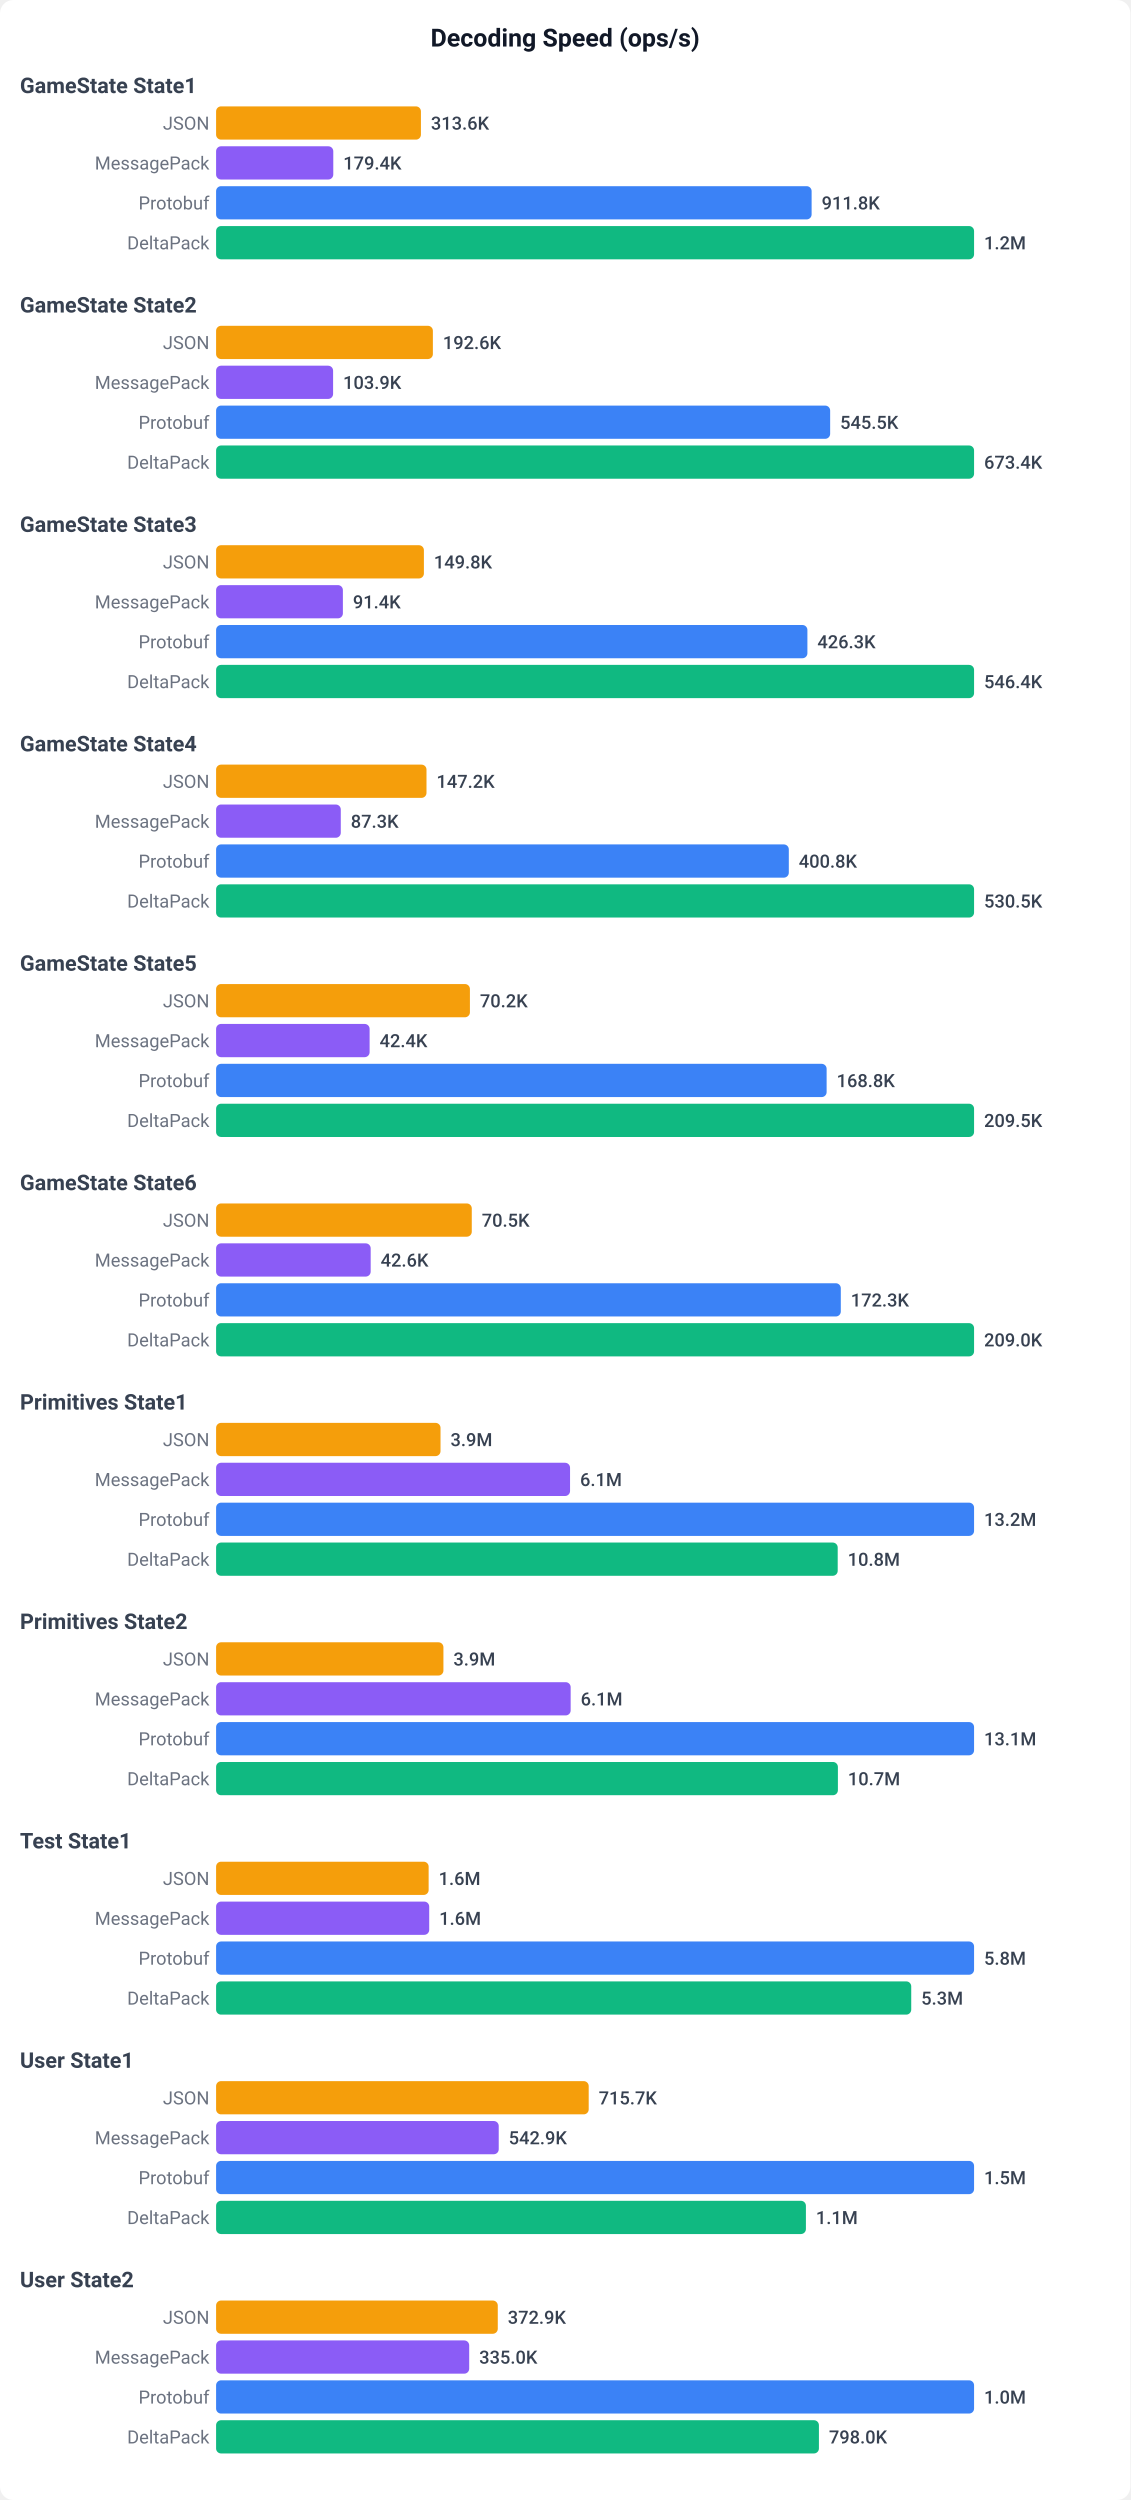
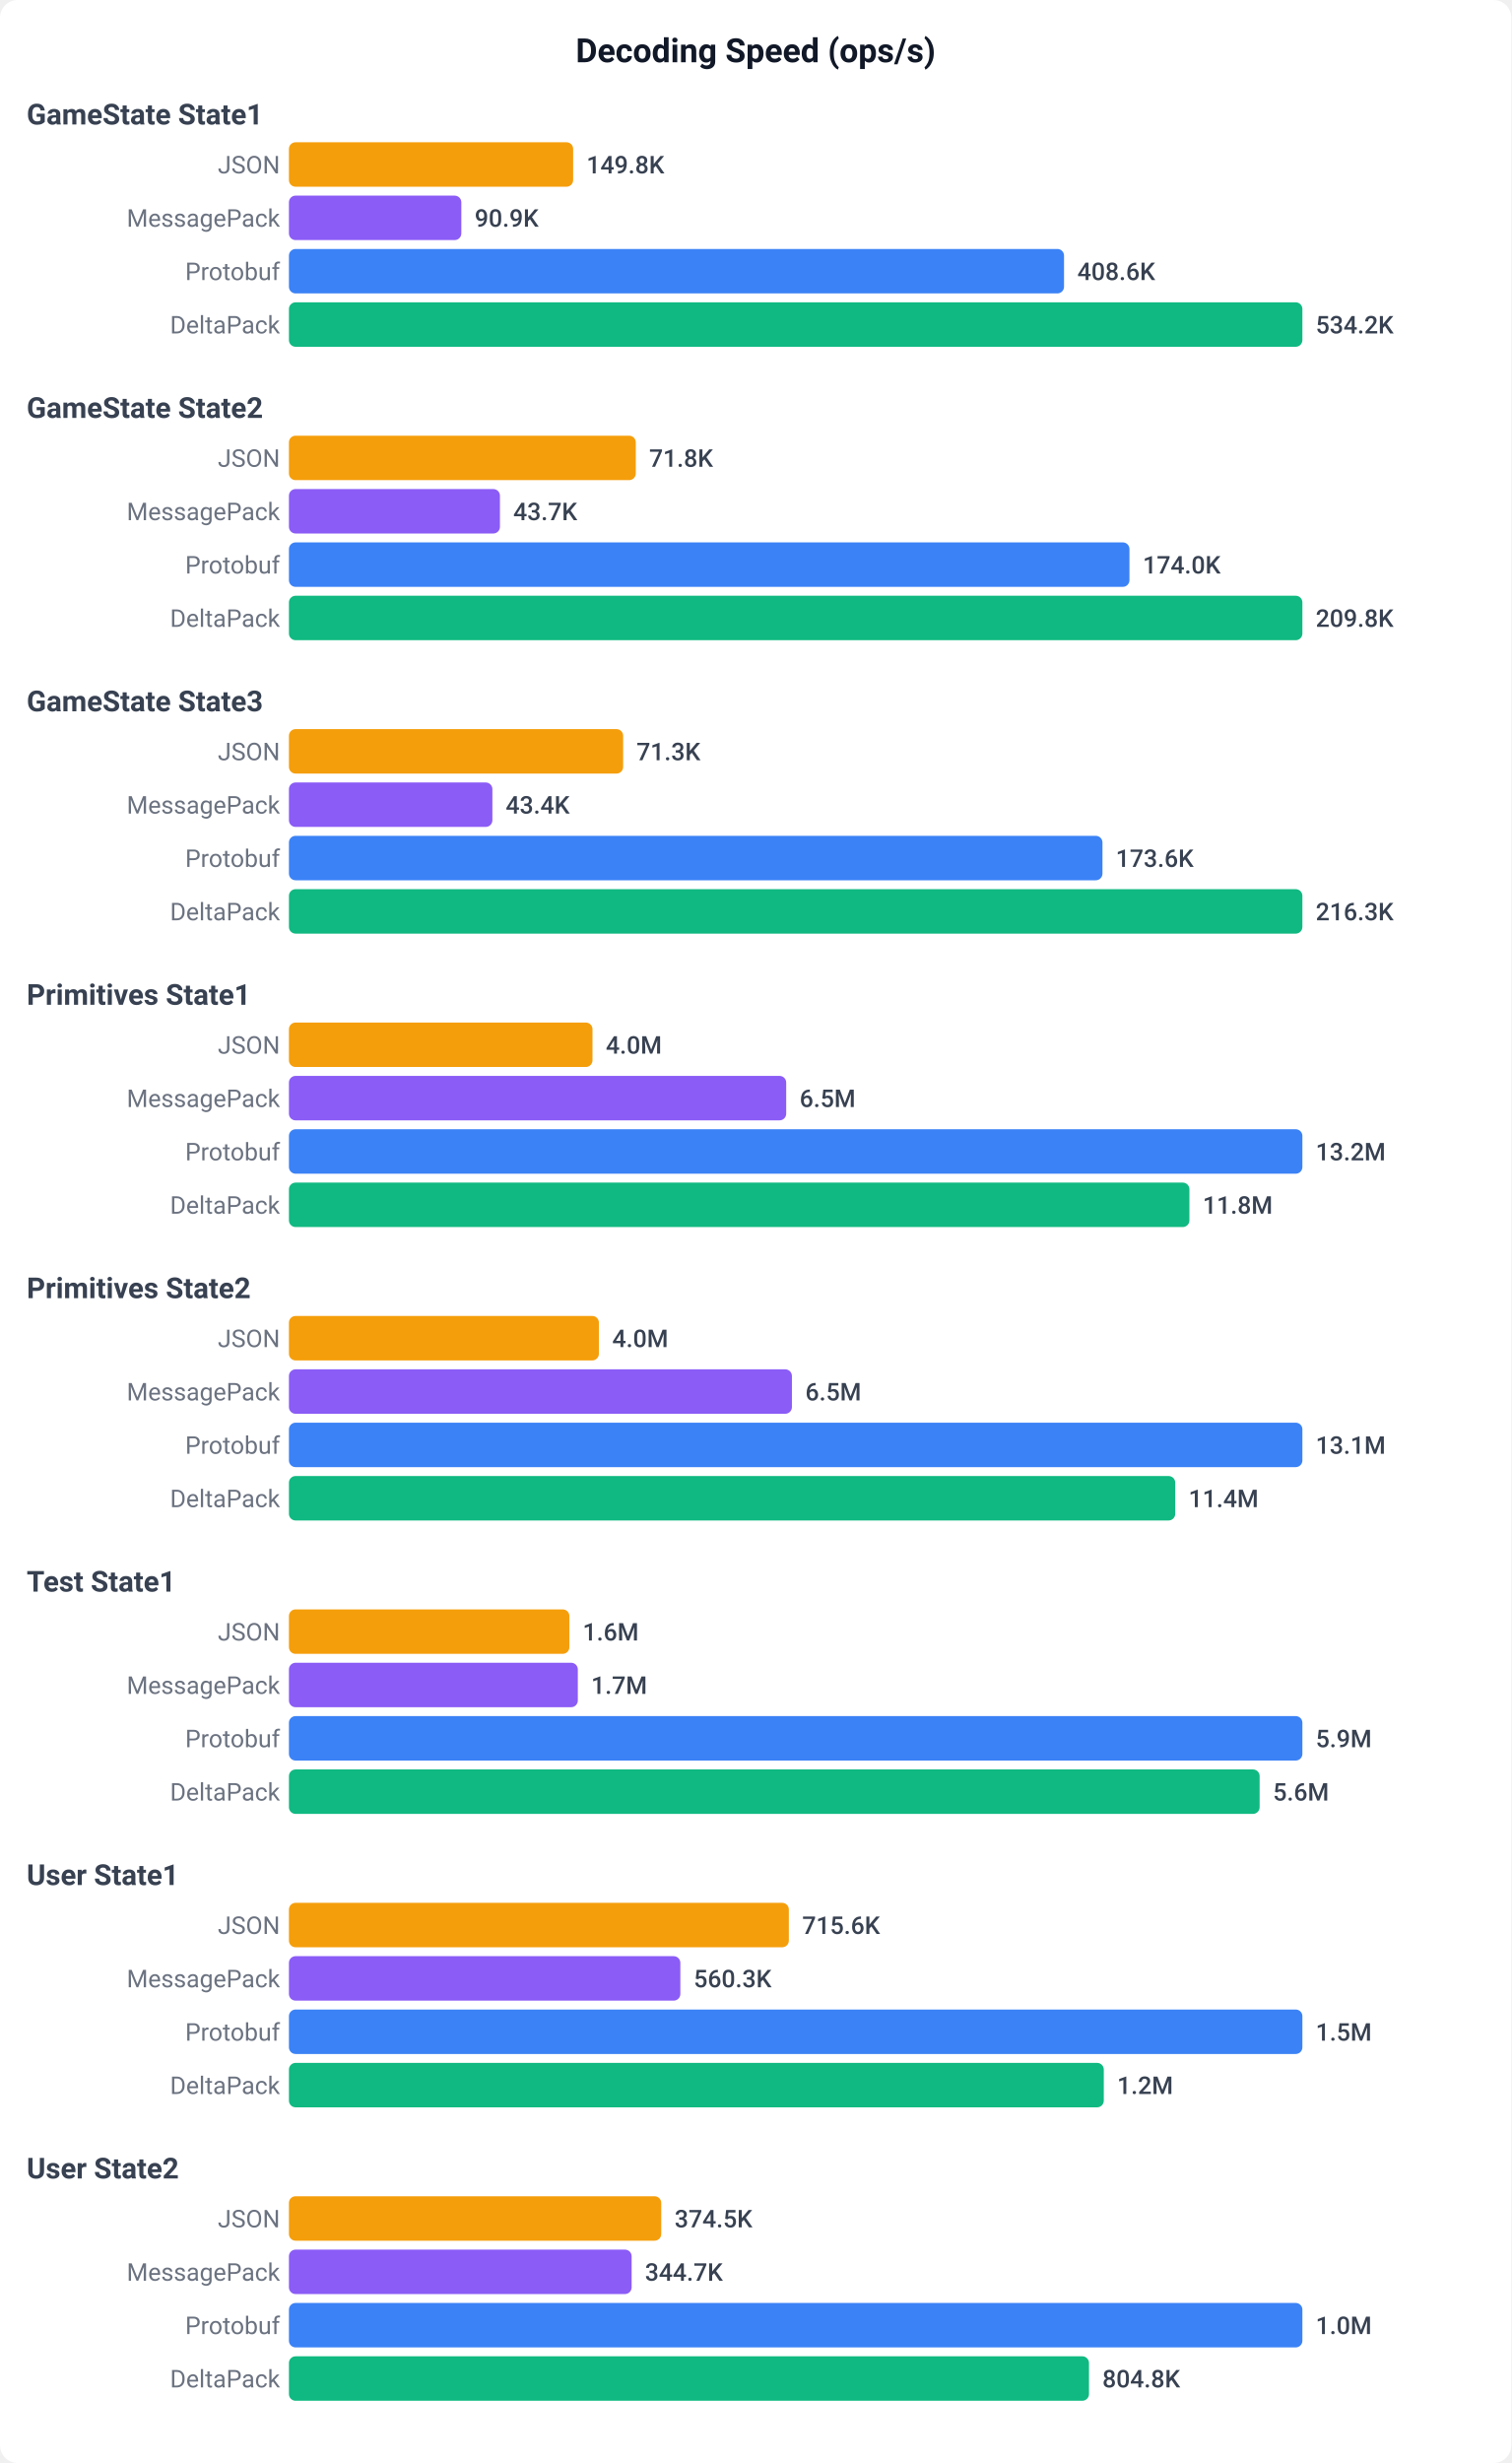
- <svg xmlns="http://www.w3.org/2000/svg" width="680" height="1504" viewBox="0 0 680 1504">
+ <svg xmlns="http://www.w3.org/2000/svg" width="680" height="1108" viewBox="0 0 680 1108">
  <style>
    text { font-family: -apple-system, BlinkMacSystemFont, "Segoe UI", Roboto, sans-serif; }
  </style>
-   <rect width="680" height="1504" fill="white" rx="8" />
+   <rect width="680" height="1108" fill="white" rx="8" />
  <text x="340" y="28" text-anchor="middle" font-size="15" font-weight="bold" fill="#111827">Decoding Speed (ops/s)</text>
  <text x="12" y="56" font-size="13" font-weight="600" fill="#374151">GameState State1</text>
  <text x="126" y="78" text-anchor="end" font-size="11" fill="#6b7280">JSON</text>
-   <rect x="130" y="64" width="123.232" height="20" fill="#f59e0b" rx="3" />
-   <text x="259.232" y="78" font-size="11" fill="#374151" font-weight="500">313.6K</text>
+   <rect x="130" y="64" width="127.888" height="20" fill="#f59e0b" rx="3" />
+   <text x="263.888" y="78" font-size="11" fill="#374151" font-weight="500">149.8K</text>
  <text x="126" y="102" text-anchor="end" font-size="11" fill="#6b7280">MessagePack</text>
-   <rect x="130" y="88" width="70.503" height="20" fill="#8b5cf6" rx="3" />
-   <text x="206.503" y="102" font-size="11" fill="#374151" font-weight="500">179.4K</text>
+   <rect x="130" y="88" width="77.572" height="20" fill="#8b5cf6" rx="3" />
+   <text x="213.572" y="102" font-size="11" fill="#374151" font-weight="500">90.9K</text>
  <text x="126" y="126" text-anchor="end" font-size="11" fill="#6b7280">Protobuf</text>
-   <rect x="130" y="112" width="358.272" height="20" fill="#3b82f6" rx="3" />
-   <text x="494.272" y="126" font-size="11" fill="#374151" font-weight="500">911.8K</text>
+   <rect x="130" y="112" width="348.754" height="20" fill="#3b82f6" rx="3" />
+   <text x="484.754" y="126" font-size="11" fill="#374151" font-weight="500">408.6K</text>
  <text x="126" y="150" text-anchor="end" font-size="11" fill="#6b7280">DeltaPack</text>
  <rect x="130" y="136" width="456" height="20" fill="#10b981" rx="3" />
-   <text x="592" y="150" font-size="11" fill="#374151" font-weight="500">1.2M</text>
+   <text x="592" y="150" font-size="11" fill="#374151" font-weight="500">534.2K</text>
  <text x="12" y="188" font-size="13" font-weight="600" fill="#374151">GameState State2</text>
  <text x="126" y="210" text-anchor="end" font-size="11" fill="#6b7280">JSON</text>
-   <rect x="130" y="196" width="130.42" height="20" fill="#f59e0b" rx="3" />
-   <text x="266.42" y="210" font-size="11" fill="#374151" font-weight="500">192.6K</text>
+   <rect x="130" y="196" width="156.07" height="20" fill="#f59e0b" rx="3" />
+   <text x="292.07" y="210" font-size="11" fill="#374151" font-weight="500">71.8K</text>
  <text x="126" y="234" text-anchor="end" font-size="11" fill="#6b7280">MessagePack</text>
-   <rect x="130" y="220" width="70.392" height="20" fill="#8b5cf6" rx="3" />
-   <text x="206.392" y="234" font-size="11" fill="#374151" font-weight="500">103.9K</text>
+   <rect x="130" y="220" width="94.947" height="20" fill="#8b5cf6" rx="3" />
+   <text x="230.947" y="234" font-size="11" fill="#374151" font-weight="500">43.7K</text>
  <text x="126" y="258" text-anchor="end" font-size="11" fill="#6b7280">Protobuf</text>
-   <rect x="130" y="244" width="369.419" height="20" fill="#3b82f6" rx="3" />
-   <text x="505.419" y="258" font-size="11" fill="#374151" font-weight="500">545.5K</text>
+   <rect x="130" y="244" width="378.195" height="20" fill="#3b82f6" rx="3" />
+   <text x="514.195" y="258" font-size="11" fill="#374151" font-weight="500">174.0K</text>
  <text x="126" y="282" text-anchor="end" font-size="11" fill="#6b7280">DeltaPack</text>
  <rect x="130" y="268" width="456" height="20" fill="#10b981" rx="3" />
-   <text x="592" y="282" font-size="11" fill="#374151" font-weight="500">673.4K</text>
+   <text x="592" y="282" font-size="11" fill="#374151" font-weight="500">209.8K</text>
  <text x="12" y="320" font-size="13" font-weight="600" fill="#374151">GameState State3</text>
  <text x="126" y="342" text-anchor="end" font-size="11" fill="#6b7280">JSON</text>
-   <rect x="130" y="328" width="125.02" height="20" fill="#f59e0b" rx="3" />
-   <text x="261.02" y="342" font-size="11" fill="#374151" font-weight="500">149.8K</text>
+   <rect x="130" y="328" width="150.383" height="20" fill="#f59e0b" rx="3" />
+   <text x="286.383" y="342" font-size="11" fill="#374151" font-weight="500">71.3K</text>
  <text x="126" y="366" text-anchor="end" font-size="11" fill="#6b7280">MessagePack</text>
-   <rect x="130" y="352" width="76.284" height="20" fill="#8b5cf6" rx="3" />
-   <text x="212.284" y="366" font-size="11" fill="#374151" font-weight="500">91.4K</text>
+   <rect x="130" y="352" width="91.548" height="20" fill="#8b5cf6" rx="3" />
+   <text x="227.548" y="366" font-size="11" fill="#374151" font-weight="500">43.4K</text>
  <text x="126" y="390" text-anchor="end" font-size="11" fill="#6b7280">Protobuf</text>
-   <rect x="130" y="376" width="355.733" height="20" fill="#3b82f6" rx="3" />
-   <text x="491.733" y="390" font-size="11" fill="#374151" font-weight="500">426.3K</text>
+   <rect x="130" y="376" width="366.048" height="20" fill="#3b82f6" rx="3" />
+   <text x="502.048" y="390" font-size="11" fill="#374151" font-weight="500">173.6K</text>
  <text x="126" y="414" text-anchor="end" font-size="11" fill="#6b7280">DeltaPack</text>
  <rect x="130" y="400" width="456" height="20" fill="#10b981" rx="3" />
-   <text x="592" y="414" font-size="11" fill="#374151" font-weight="500">546.4K</text>
-   <text x="12" y="452" font-size="13" font-weight="600" fill="#374151">GameState State4</text>
+   <text x="592" y="414" font-size="11" fill="#374151" font-weight="500">216.3K</text>
+   <text x="12" y="452" font-size="13" font-weight="600" fill="#374151">Primitives State1</text>
  <text x="126" y="474" text-anchor="end" font-size="11" fill="#6b7280">JSON</text>
-   <rect x="130" y="460" width="126.579" height="20" fill="#f59e0b" rx="3" />
-   <text x="262.579" y="474" font-size="11" fill="#374151" font-weight="500">147.2K</text>
+   <rect x="130" y="460" width="136.592" height="20" fill="#f59e0b" rx="3" />
+   <text x="272.592" y="474" font-size="11" fill="#374151" font-weight="500">4.0M</text>
  <text x="126" y="498" text-anchor="end" font-size="11" fill="#6b7280">MessagePack</text>
-   <rect x="130" y="484" width="75.017" height="20" fill="#8b5cf6" rx="3" />
-   <text x="211.017" y="498" font-size="11" fill="#374151" font-weight="500">87.3K</text>
+   <rect x="130" y="484" width="223.746" height="20" fill="#8b5cf6" rx="3" />
+   <text x="359.746" y="498" font-size="11" fill="#374151" font-weight="500">6.5M</text>
  <text x="126" y="522" text-anchor="end" font-size="11" fill="#6b7280">Protobuf</text>
-   <rect x="130" y="508" width="344.552" height="20" fill="#3b82f6" rx="3" />
-   <text x="480.552" y="522" font-size="11" fill="#374151" font-weight="500">400.8K</text>
+   <rect x="130" y="508" width="456" height="20" fill="#3b82f6" rx="3" />
+   <text x="592" y="522" font-size="11" fill="#374151" font-weight="500">13.2M</text>
  <text x="126" y="546" text-anchor="end" font-size="11" fill="#6b7280">DeltaPack</text>
-   <rect x="130" y="532" width="456" height="20" fill="#10b981" rx="3" />
-   <text x="592" y="546" font-size="11" fill="#374151" font-weight="500">530.5K</text>
-   <text x="12" y="584" font-size="13" font-weight="600" fill="#374151">GameState State5</text>
+   <rect x="130" y="532" width="405.173" height="20" fill="#10b981" rx="3" />
+   <text x="541.173" y="546" font-size="11" fill="#374151" font-weight="500">11.8M</text>
+   <text x="12" y="584" font-size="13" font-weight="600" fill="#374151">Primitives State2</text>
  <text x="126" y="606" text-anchor="end" font-size="11" fill="#6b7280">JSON</text>
-   <rect x="130" y="592" width="152.702" height="20" fill="#f59e0b" rx="3" />
-   <text x="288.702" y="606" font-size="11" fill="#374151" font-weight="500">70.2K</text>
+   <rect x="130" y="592" width="139.475" height="20" fill="#f59e0b" rx="3" />
+   <text x="275.475" y="606" font-size="11" fill="#374151" font-weight="500">4.0M</text>
  <text x="126" y="630" text-anchor="end" font-size="11" fill="#6b7280">MessagePack</text>
-   <rect x="130" y="616" width="92.361" height="20" fill="#8b5cf6" rx="3" />
-   <text x="228.361" y="630" font-size="11" fill="#374151" font-weight="500">42.4K</text>
+   <rect x="130" y="616" width="226.319" height="20" fill="#8b5cf6" rx="3" />
+   <text x="362.319" y="630" font-size="11" fill="#374151" font-weight="500">6.5M</text>
  <text x="126" y="654" text-anchor="end" font-size="11" fill="#6b7280">Protobuf</text>
-   <rect x="130" y="640" width="367.299" height="20" fill="#3b82f6" rx="3" />
-   <text x="503.299" y="654" font-size="11" fill="#374151" font-weight="500">168.8K</text>
+   <rect x="130" y="640" width="456" height="20" fill="#3b82f6" rx="3" />
+   <text x="592" y="654" font-size="11" fill="#374151" font-weight="500">13.1M</text>
  <text x="126" y="678" text-anchor="end" font-size="11" fill="#6b7280">DeltaPack</text>
-   <rect x="130" y="664" width="456" height="20" fill="#10b981" rx="3" />
-   <text x="592" y="678" font-size="11" fill="#374151" font-weight="500">209.5K</text>
-   <text x="12" y="716" font-size="13" font-weight="600" fill="#374151">GameState State6</text>
+   <rect x="130" y="664" width="398.792" height="20" fill="#10b981" rx="3" />
+   <text x="534.792" y="678" font-size="11" fill="#374151" font-weight="500">11.4M</text>
+   <text x="12" y="716" font-size="13" font-weight="600" fill="#374151">Test State1</text>
  <text x="126" y="738" text-anchor="end" font-size="11" fill="#6b7280">JSON</text>
-   <rect x="130" y="724" width="153.822" height="20" fill="#f59e0b" rx="3" />
-   <text x="289.822" y="738" font-size="11" fill="#374151" font-weight="500">70.5K</text>
+   <rect x="130" y="724" width="126.189" height="20" fill="#f59e0b" rx="3" />
+   <text x="262.189" y="738" font-size="11" fill="#374151" font-weight="500">1.6M</text>
  <text x="126" y="762" text-anchor="end" font-size="11" fill="#6b7280">MessagePack</text>
-   <rect x="130" y="748" width="93" height="20" fill="#8b5cf6" rx="3" />
-   <text x="229" y="762" font-size="11" fill="#374151" font-weight="500">42.6K</text>
+   <rect x="130" y="748" width="129.987" height="20" fill="#8b5cf6" rx="3" />
+   <text x="265.987" y="762" font-size="11" fill="#374151" font-weight="500">1.7M</text>
  <text x="126" y="786" text-anchor="end" font-size="11" fill="#6b7280">Protobuf</text>
-   <rect x="130" y="772" width="375.828" height="20" fill="#3b82f6" rx="3" />
-   <text x="511.828" y="786" font-size="11" fill="#374151" font-weight="500">172.3K</text>
+   <rect x="130" y="772" width="456" height="20" fill="#3b82f6" rx="3" />
+   <text x="592" y="786" font-size="11" fill="#374151" font-weight="500">5.9M</text>
  <text x="126" y="810" text-anchor="end" font-size="11" fill="#6b7280">DeltaPack</text>
-   <rect x="130" y="796" width="456" height="20" fill="#10b981" rx="3" />
-   <text x="592" y="810" font-size="11" fill="#374151" font-weight="500">209.0K</text>
-   <text x="12" y="848" font-size="13" font-weight="600" fill="#374151">Primitives State1</text>
+   <rect x="130" y="796" width="436.763" height="20" fill="#10b981" rx="3" />
+   <text x="572.763" y="810" font-size="11" fill="#374151" font-weight="500">5.6M</text>
+   <text x="12" y="848" font-size="13" font-weight="600" fill="#374151">User State1</text>
  <text x="126" y="870" text-anchor="end" font-size="11" fill="#6b7280">JSON</text>
-   <rect x="130" y="856" width="135.018" height="20" fill="#f59e0b" rx="3" />
-   <text x="271.018" y="870" font-size="11" fill="#374151" font-weight="500">3.9M</text>
+   <rect x="130" y="856" width="224.937" height="20" fill="#f59e0b" rx="3" />
+   <text x="360.937" y="870" font-size="11" fill="#374151" font-weight="500">715.6K</text>
  <text x="126" y="894" text-anchor="end" font-size="11" fill="#6b7280">MessagePack</text>
-   <rect x="130" y="880" width="212.942" height="20" fill="#8b5cf6" rx="3" />
-   <text x="348.942" y="894" font-size="11" fill="#374151" font-weight="500">6.1M</text>
+   <rect x="130" y="880" width="176.122" height="20" fill="#8b5cf6" rx="3" />
+   <text x="312.122" y="894" font-size="11" fill="#374151" font-weight="500">560.3K</text>
  <text x="126" y="918" text-anchor="end" font-size="11" fill="#6b7280">Protobuf</text>
  <rect x="130" y="904" width="456" height="20" fill="#3b82f6" rx="3" />
-   <text x="592" y="918" font-size="11" fill="#374151" font-weight="500">13.2M</text>
+   <text x="592" y="918" font-size="11" fill="#374151" font-weight="500">1.5M</text>
  <text x="126" y="942" text-anchor="end" font-size="11" fill="#6b7280">DeltaPack</text>
-   <rect x="130" y="928" width="373.964" height="20" fill="#10b981" rx="3" />
-   <text x="509.964" y="942" font-size="11" fill="#374151" font-weight="500">10.8M</text>
-   <text x="12" y="980" font-size="13" font-weight="600" fill="#374151">Primitives State2</text>
+   <rect x="130" y="928" width="366.644" height="20" fill="#10b981" rx="3" />
+   <text x="502.644" y="942" font-size="11" fill="#374151" font-weight="500">1.2M</text>
+   <text x="12" y="980" font-size="13" font-weight="600" fill="#374151">User State2</text>
  <text x="126" y="1002" text-anchor="end" font-size="11" fill="#6b7280">JSON</text>
-   <rect x="130" y="988" width="136.764" height="20" fill="#f59e0b" rx="3" />
-   <text x="272.764" y="1002" font-size="11" fill="#374151" font-weight="500">3.9M</text>
+   <rect x="130" y="988" width="167.524" height="20" fill="#f59e0b" rx="3" />
+   <text x="303.524" y="1002" font-size="11" fill="#374151" font-weight="500">374.5K</text>
  <text x="126" y="1026" text-anchor="end" font-size="11" fill="#6b7280">MessagePack</text>
-   <rect x="130" y="1012" width="213.31" height="20" fill="#8b5cf6" rx="3" />
-   <text x="349.31" y="1026" font-size="11" fill="#374151" font-weight="500">6.1M</text>
+   <rect x="130" y="1012" width="154.196" height="20" fill="#8b5cf6" rx="3" />
+   <text x="290.196" y="1026" font-size="11" fill="#374151" font-weight="500">344.7K</text>
  <text x="126" y="1050" text-anchor="end" font-size="11" fill="#6b7280">Protobuf</text>
  <rect x="130" y="1036" width="456" height="20" fill="#3b82f6" rx="3" />
-   <text x="592" y="1050" font-size="11" fill="#374151" font-weight="500">13.1M</text>
+   <text x="592" y="1050" font-size="11" fill="#374151" font-weight="500">1.0M</text>
  <text x="126" y="1074" text-anchor="end" font-size="11" fill="#6b7280">DeltaPack</text>
-   <rect x="130" y="1060" width="374.083" height="20" fill="#10b981" rx="3" />
-   <text x="510.083" y="1074" font-size="11" fill="#374151" font-weight="500">10.7M</text>
-   <text x="12" y="1112" font-size="13" font-weight="600" fill="#374151">Test State1</text>
-   <text x="126" y="1134" text-anchor="end" font-size="11" fill="#6b7280">JSON</text>
-   <rect x="130" y="1120" width="127.873" height="20" fill="#f59e0b" rx="3" />
-   <text x="263.873" y="1134" font-size="11" fill="#374151" font-weight="500">1.6M</text>
-   <text x="126" y="1158" text-anchor="end" font-size="11" fill="#6b7280">MessagePack</text>
-   <rect x="130" y="1144" width="128.214" height="20" fill="#8b5cf6" rx="3" />
-   <text x="264.214" y="1158" font-size="11" fill="#374151" font-weight="500">1.6M</text>
-   <text x="126" y="1182" text-anchor="end" font-size="11" fill="#6b7280">Protobuf</text>
-   <rect x="130" y="1168" width="456" height="20" fill="#3b82f6" rx="3" />
-   <text x="592" y="1182" font-size="11" fill="#374151" font-weight="500">5.8M</text>
-   <text x="126" y="1206" text-anchor="end" font-size="11" fill="#6b7280">DeltaPack</text>
-   <rect x="130" y="1192" width="418.196" height="20" fill="#10b981" rx="3" />
-   <text x="554.196" y="1206" font-size="11" fill="#374151" font-weight="500">5.3M</text>
-   <text x="12" y="1244" font-size="13" font-weight="600" fill="#374151">User State1</text>
-   <text x="126" y="1266" text-anchor="end" font-size="11" fill="#6b7280">JSON</text>
-   <rect x="130" y="1252" width="224.164" height="20" fill="#f59e0b" rx="3" />
-   <text x="360.164" y="1266" font-size="11" fill="#374151" font-weight="500">715.7K</text>
-   <text x="126" y="1290" text-anchor="end" font-size="11" fill="#6b7280">MessagePack</text>
-   <rect x="130" y="1276" width="170.037" height="20" fill="#8b5cf6" rx="3" />
-   <text x="306.037" y="1290" font-size="11" fill="#374151" font-weight="500">542.9K</text>
-   <text x="126" y="1314" text-anchor="end" font-size="11" fill="#6b7280">Protobuf</text>
-   <rect x="130" y="1300" width="456" height="20" fill="#3b82f6" rx="3" />
-   <text x="592" y="1314" font-size="11" fill="#374151" font-weight="500">1.5M</text>
-   <text x="126" y="1338" text-anchor="end" font-size="11" fill="#6b7280">DeltaPack</text>
-   <rect x="130" y="1324" width="354.837" height="20" fill="#10b981" rx="3" />
-   <text x="490.837" y="1338" font-size="11" fill="#374151" font-weight="500">1.1M</text>
-   <text x="12" y="1376" font-size="13" font-weight="600" fill="#374151">User State2</text>
-   <text x="126" y="1398" text-anchor="end" font-size="11" fill="#6b7280">JSON</text>
-   <rect x="130" y="1384" width="169.465" height="20" fill="#f59e0b" rx="3" />
-   <text x="305.465" y="1398" font-size="11" fill="#374151" font-weight="500">372.9K</text>
-   <text x="126" y="1422" text-anchor="end" font-size="11" fill="#6b7280">MessagePack</text>
-   <rect x="130" y="1408" width="152.273" height="20" fill="#8b5cf6" rx="3" />
-   <text x="288.273" y="1422" font-size="11" fill="#374151" font-weight="500">335.0K</text>
-   <text x="126" y="1446" text-anchor="end" font-size="11" fill="#6b7280">Protobuf</text>
-   <rect x="130" y="1432" width="456" height="20" fill="#3b82f6" rx="3" />
-   <text x="592" y="1446" font-size="11" fill="#374151" font-weight="500">1.0M</text>
-   <text x="126" y="1470" text-anchor="end" font-size="11" fill="#6b7280">DeltaPack</text>
-   <rect x="130" y="1456" width="362.664" height="20" fill="#10b981" rx="3" />
-   <text x="498.664" y="1470" font-size="11" fill="#374151" font-weight="500">798.0K</text>
+   <rect x="130" y="1060" width="359.984" height="20" fill="#10b981" rx="3" />
+   <text x="495.984" y="1074" font-size="11" fill="#374151" font-weight="500">804.8K</text>
</svg>
